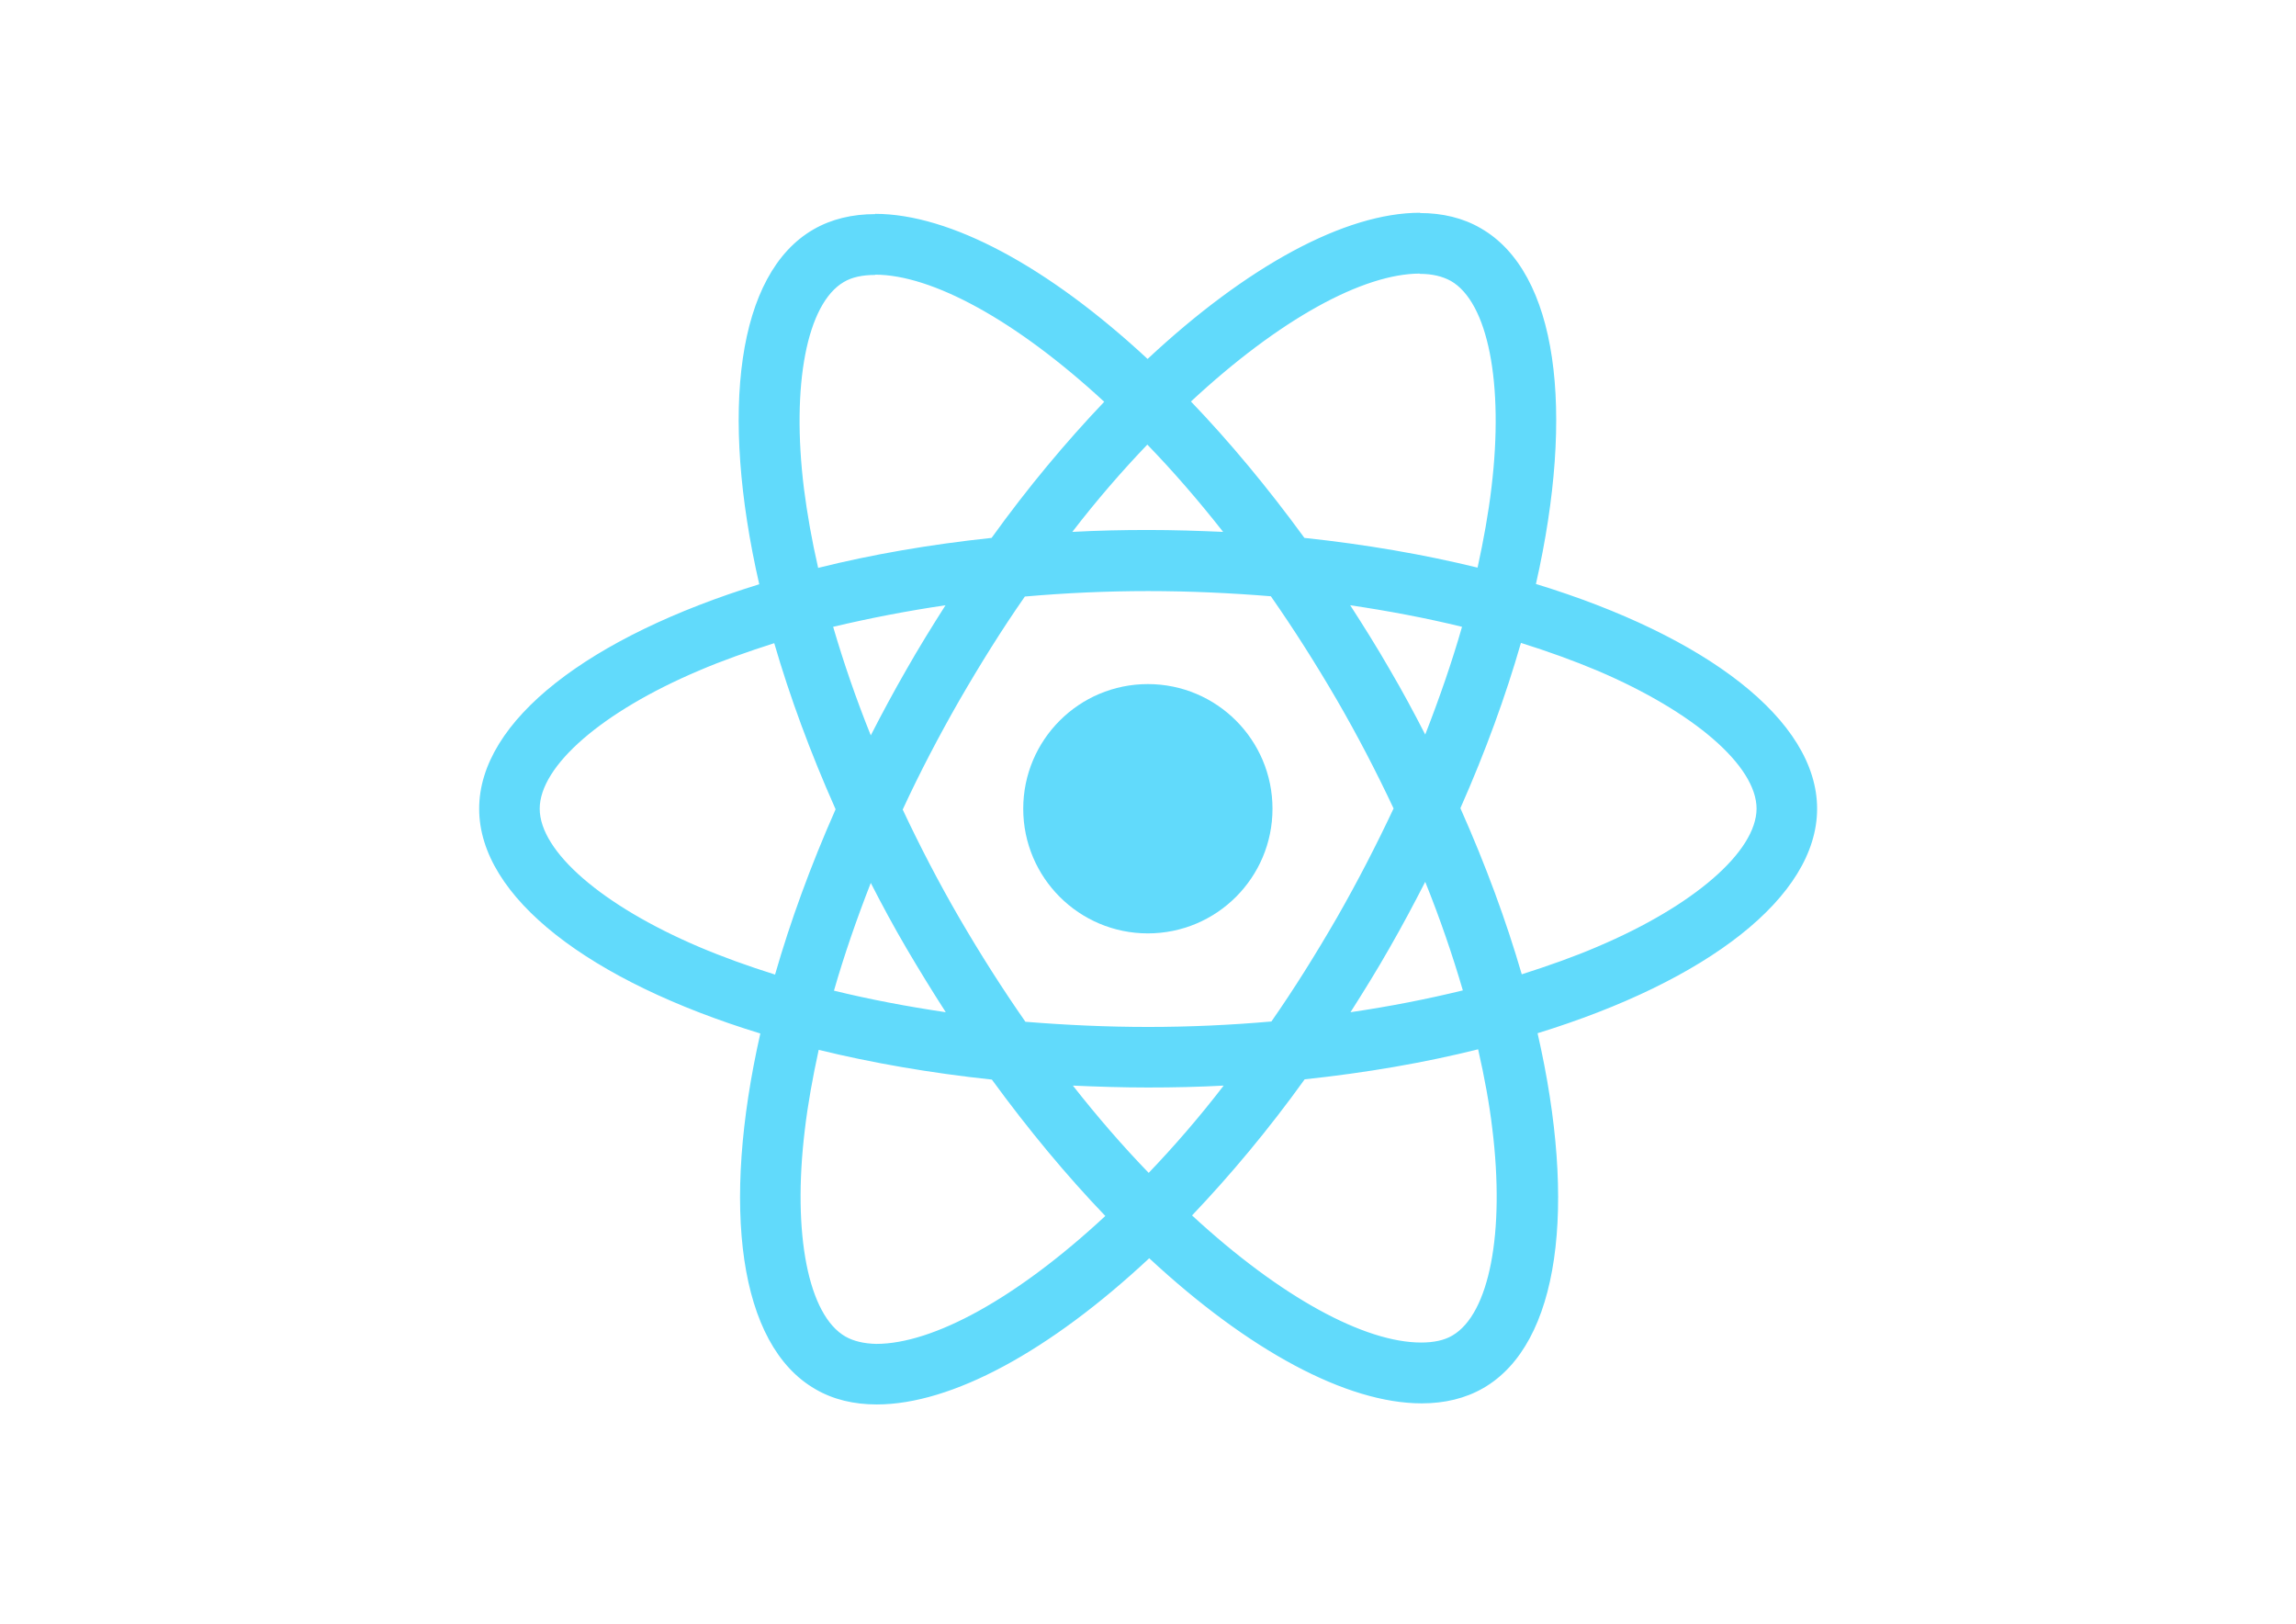
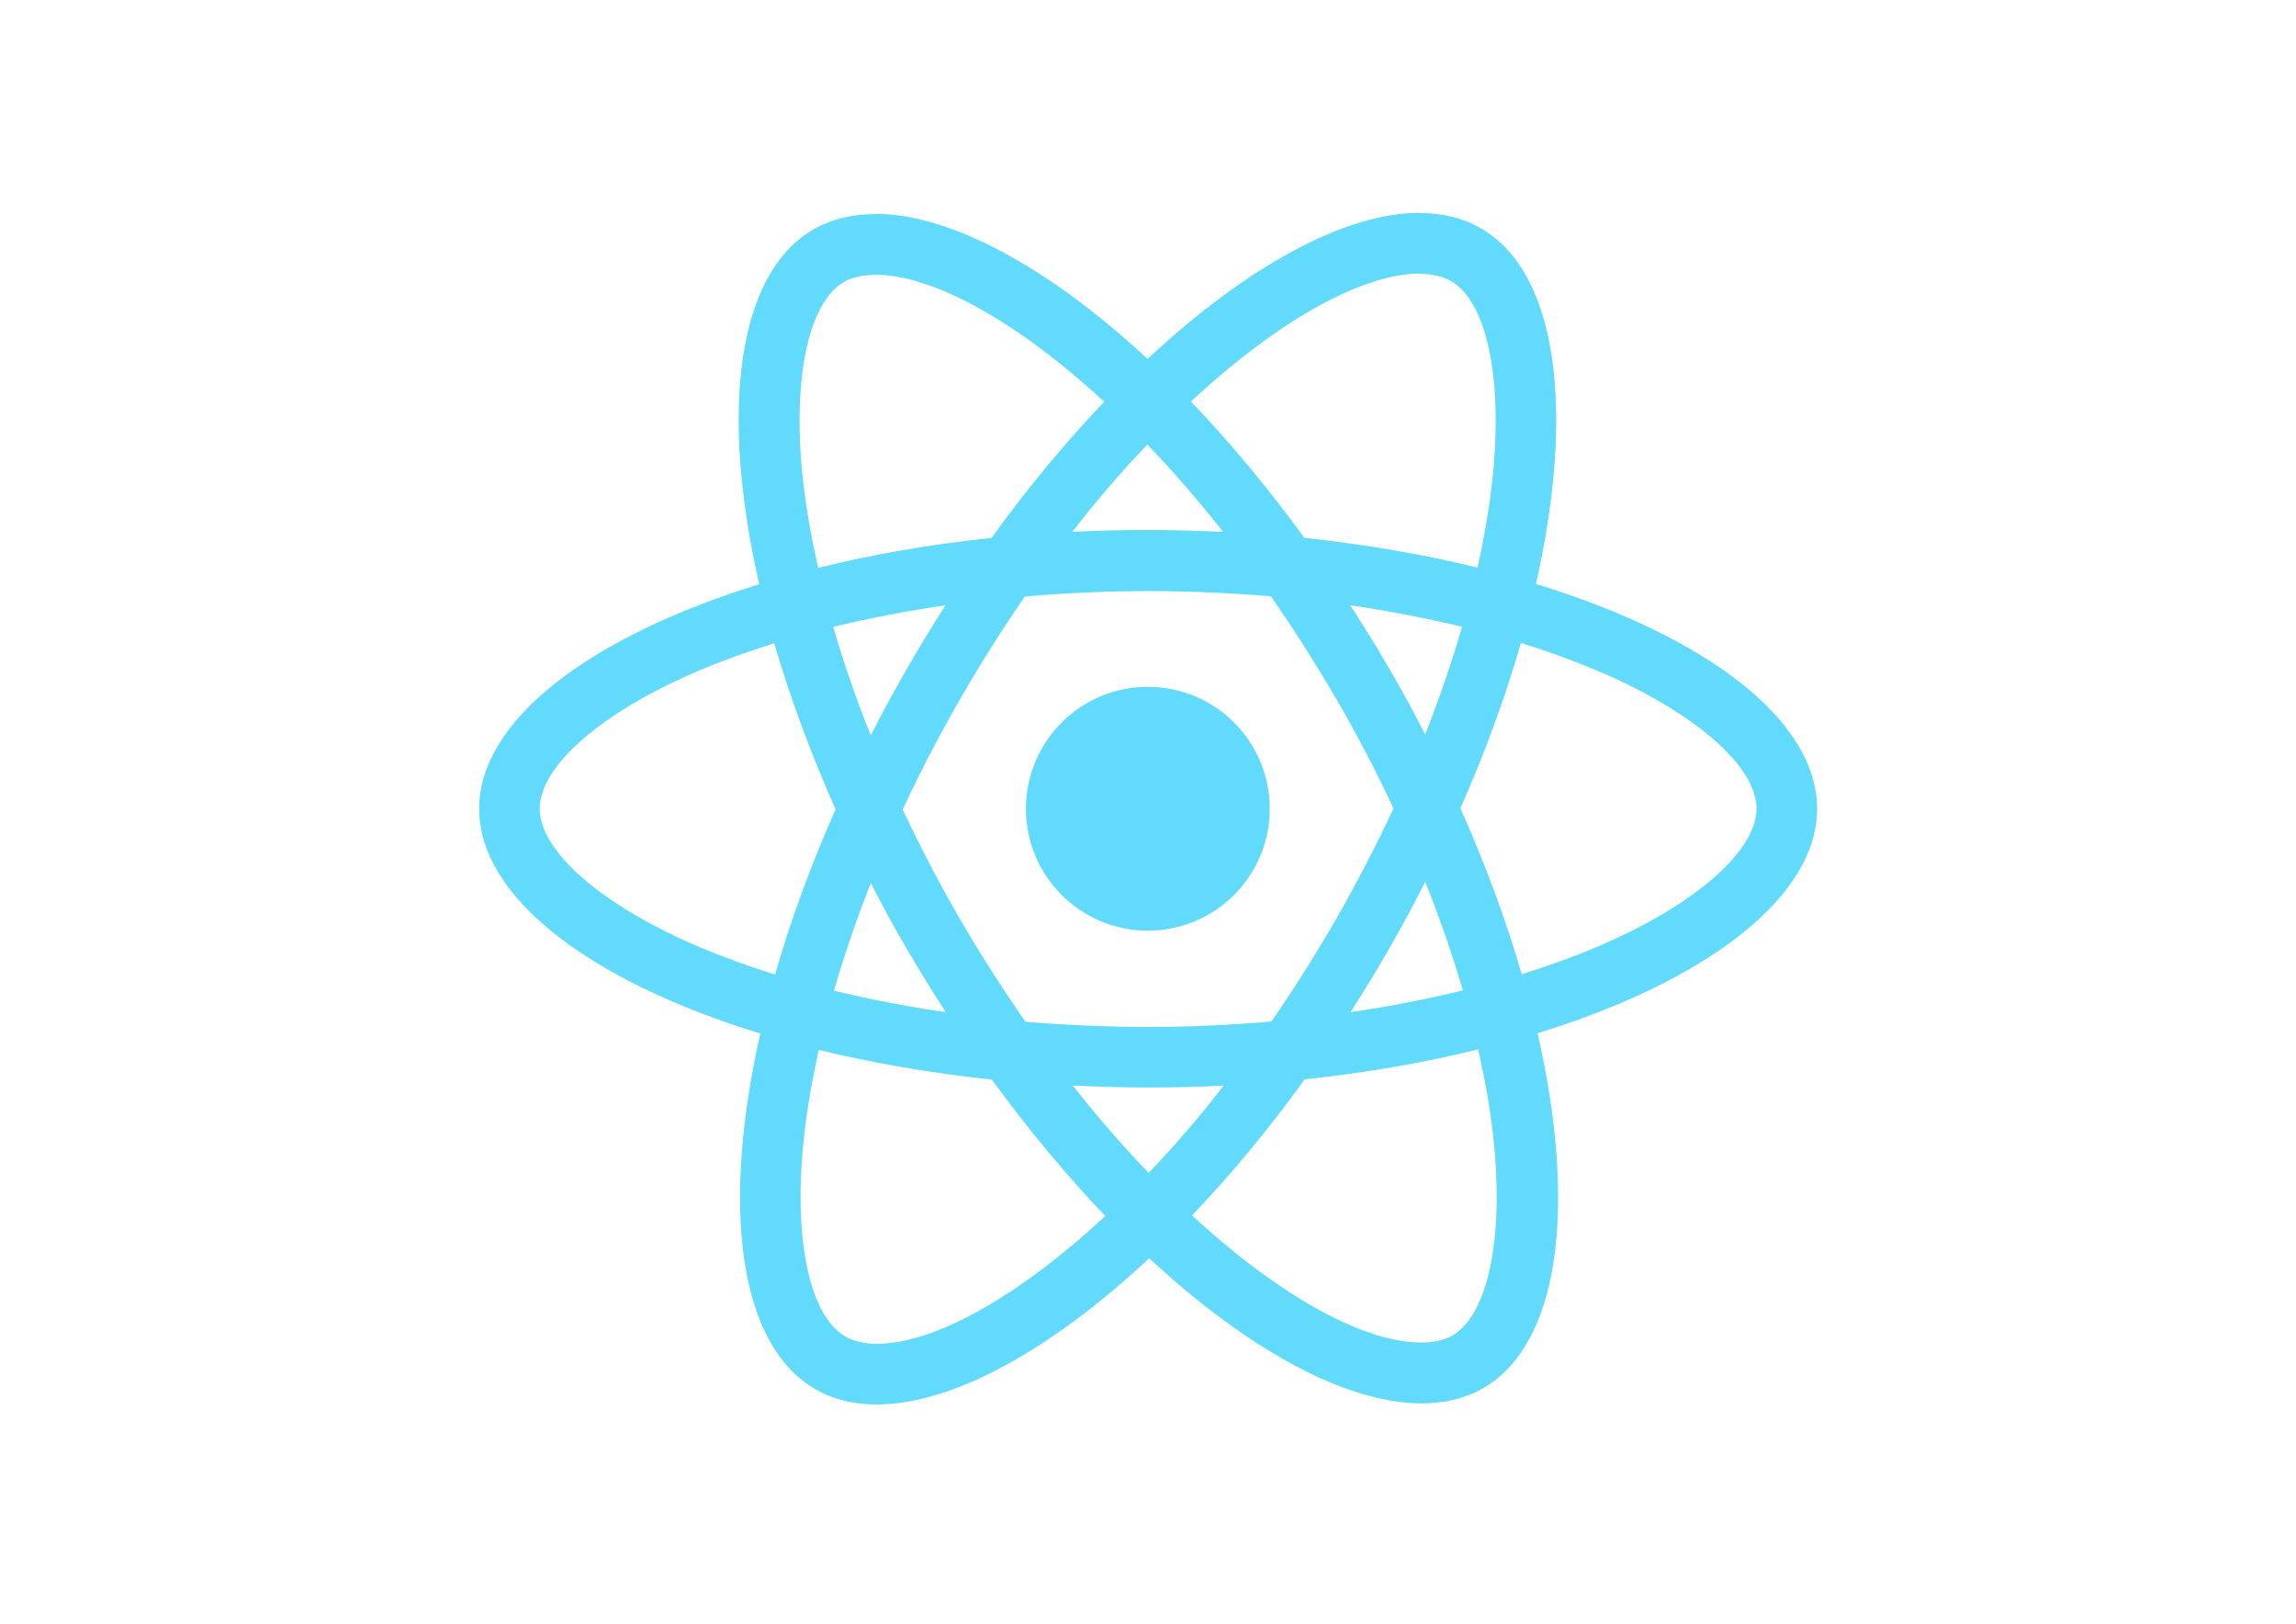
<svg xmlns="http://www.w3.org/2000/svg" viewBox="0 0 841.9 595.3">
  <g fill="#61DAFB">
    <path d="M666.3 296.5c0-32.5-40.7-63.3-103.1-82.4 14.4-63.6 8-114.2-20.2-130.4-6.5-3.8-14.1-5.6-22.4-5.6v22.3c4.6 0 8.3.9 11.4 2.6 13.6 7.8 19.5 37.5 14.9 75.7-1.1 9.4-2.9 19.3-5.1 29.4-19.6-4.8-41-8.5-63.5-10.9-13.5-18.5-27.5-35.3-41.6-50 32.6-30.3 63.2-46.9 84-46.9V78c-27.5 0-63.5 19.6-99.9 53.6-36.4-33.8-72.4-53.2-99.9-53.2v22.3c20.7 0 51.4 16.5 84 46.6-14 14.7-28 31.4-41.3 49.9-22.6 2.4-44 6.1-63.6 11-2.3-10-4-19.7-5.2-29-4.7-38.2 1.1-67.9 14.6-75.8 3-1.8 6.9-2.6 11.5-2.6V78.5c-8.4 0-16 1.8-22.6 5.6-28.1 16.2-34.4 66.7-19.9 130.1-62.2 19.2-102.7 49.9-102.7 82.3 0 32.5 40.7 63.3 103.1 82.4-14.4 63.6-8 114.2 20.2 130.4 6.5 3.8 14.1 5.6 22.5 5.6 27.5 0 63.5-19.6 99.9-53.6 36.4 33.8 72.4 53.2 99.9 53.2 8.4 0 16-1.8 22.6-5.6 28.1-16.2 34.4-66.7 19.9-130.1 62-19.1 102.5-49.9 102.5-82.3zm-130.2-66.7c-3.7 12.9-8.3 26.2-13.5 39.5-4.1-8-8.4-16-13.1-24-4.6-8-9.5-15.8-14.4-23.4 14.2 2.1 27.9 4.7 41 7.9zm-45.8 106.5c-7.8 13.5-15.8 26.3-24.1 38.2-14.9 1.3-30 2-45.2 2-15.1 0-30.2-.7-45-1.9-8.3-11.9-16.4-24.6-24.2-38-7.6-13.1-14.5-26.4-20.8-39.8 6.2-13.4 13.2-26.8 20.7-39.9 7.8-13.5 15.8-26.3 24.1-38.2 14.9-1.3 30-2 45.2-2 15.1 0 30.2.7 45 1.9 8.3 11.9 16.4 24.6 24.2 38 7.6 13.1 14.5 26.4 20.8 39.8-6.3 13.4-13.2 26.8-20.7 39.9zm32.3-13c5.4 13.4 10 26.8 13.8 39.8-13.1 3.2-26.9 5.9-41.2 8 4.9-7.7 9.8-15.6 14.4-23.7 4.6-8 8.9-16.1 13-24.1zM421.2 430c-9.3-9.6-18.6-20.3-27.8-32 9 .4 18.2.7 27.5.7 9.4 0 18.7-.2 27.8-.7-9 11.7-18.3 22.4-27.5 32zm-74.4-58.9c-14.2-2.1-27.9-4.7-41-7.9 3.7-12.9 8.3-26.2 13.5-39.5 4.1 8 8.4 16 13.1 24 4.7 8 9.5 15.8 14.4 23.4zM420.7 163c9.3 9.6 18.6 20.3 27.8 32-9-.4-18.2-.7-27.5-.7-9.4 0-18.7.2-27.8.7 9-11.7 18.3-22.4 27.5-32zm-74 58.9c-4.9 7.7-9.8 15.6-14.4 23.7-4.6 8-8.9 16-13 24-5.4-13.4-10-26.8-13.8-39.8 13.1-3.1 26.9-5.8 41.2-7.9zm-90.5 125.2c-35.4-15.1-58.3-34.9-58.3-50.6 0-15.7 22.9-35.6 58.3-50.6 8.6-3.7 18-7 27.7-10.1 5.7 19.6 13.2 40 22.5 60.9-9.2 20.8-16.6 41.1-22.2 60.6-9.9-3.1-19.3-6.5-28-10.2zM310 490c-13.6-7.8-19.5-37.5-14.9-75.7 1.1-9.4 2.9-19.3 5.1-29.4 19.6 4.8 41 8.5 63.5 10.9 13.5 18.5 27.5 35.3 41.6 50-32.6 30.3-63.2 46.9-84 46.9-4.5-.1-8.3-1-11.3-2.7zm237.2-76.2c4.7 38.2-1.1 67.9-14.6 75.8-3 1.8-6.9 2.6-11.5 2.6-20.7 0-51.4-16.5-84-46.6 14-14.7 28-31.4 41.3-49.9 22.6-2.4 44-6.1 63.6-11 2.3 10.1 4.1 19.8 5.2 29.1zm38.5-66.7c-8.6 3.7-18 7-27.7 10.1-5.7-19.6-13.2-40-22.5-60.9 9.2-20.8 16.6-41.1 22.2-60.6 9.9 3.1 19.3 6.5 28.1 10.2 35.4 15.1 58.3 34.9 58.3 50.6-.1 15.7-23 35.6-58.4 50.6zM320.8 78.4z" />
-     <circle cx="420.9" cy="296.5" r="45.7" />
+     <circle cx="420.9" cy="296.5" r="44.7" />
    <path d="M520.5 78.1z" />
  </g>
</svg>
